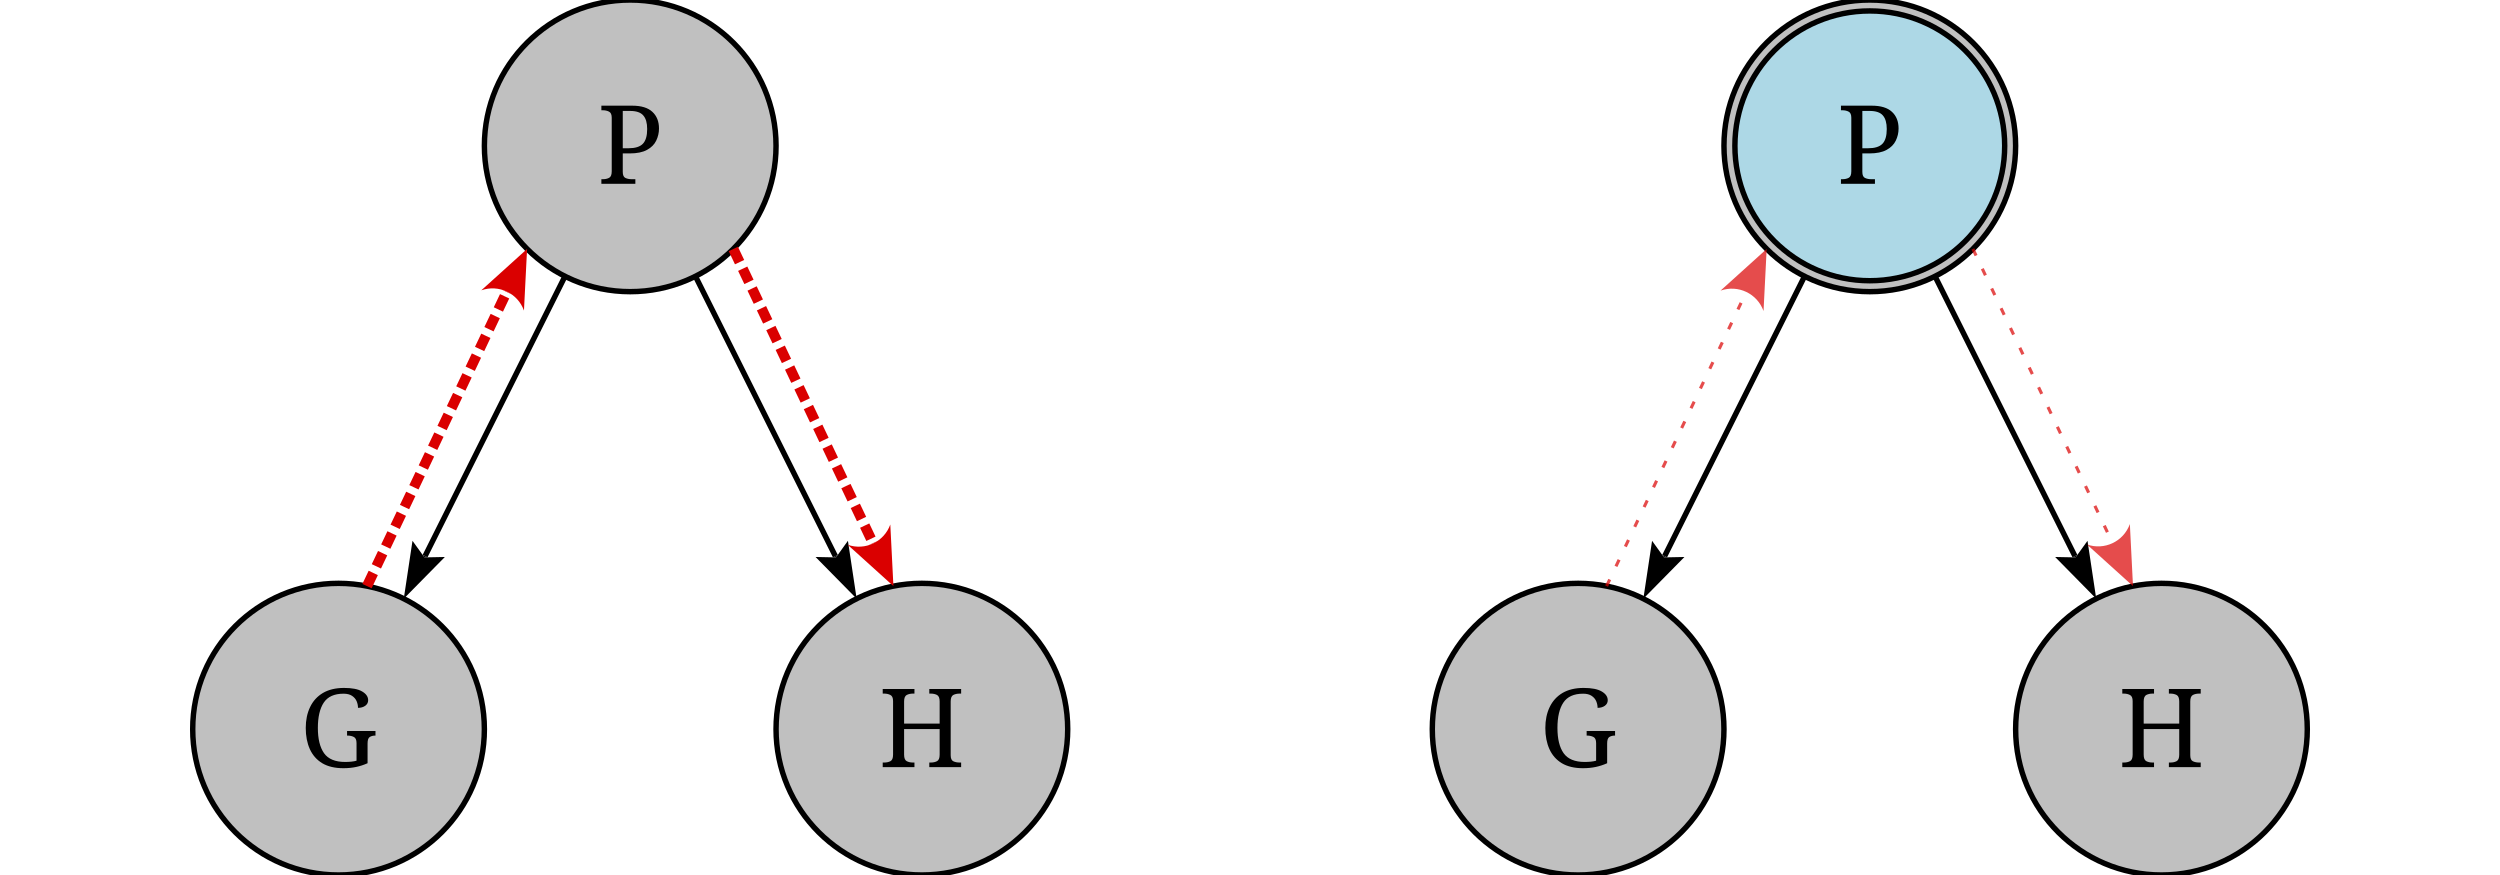
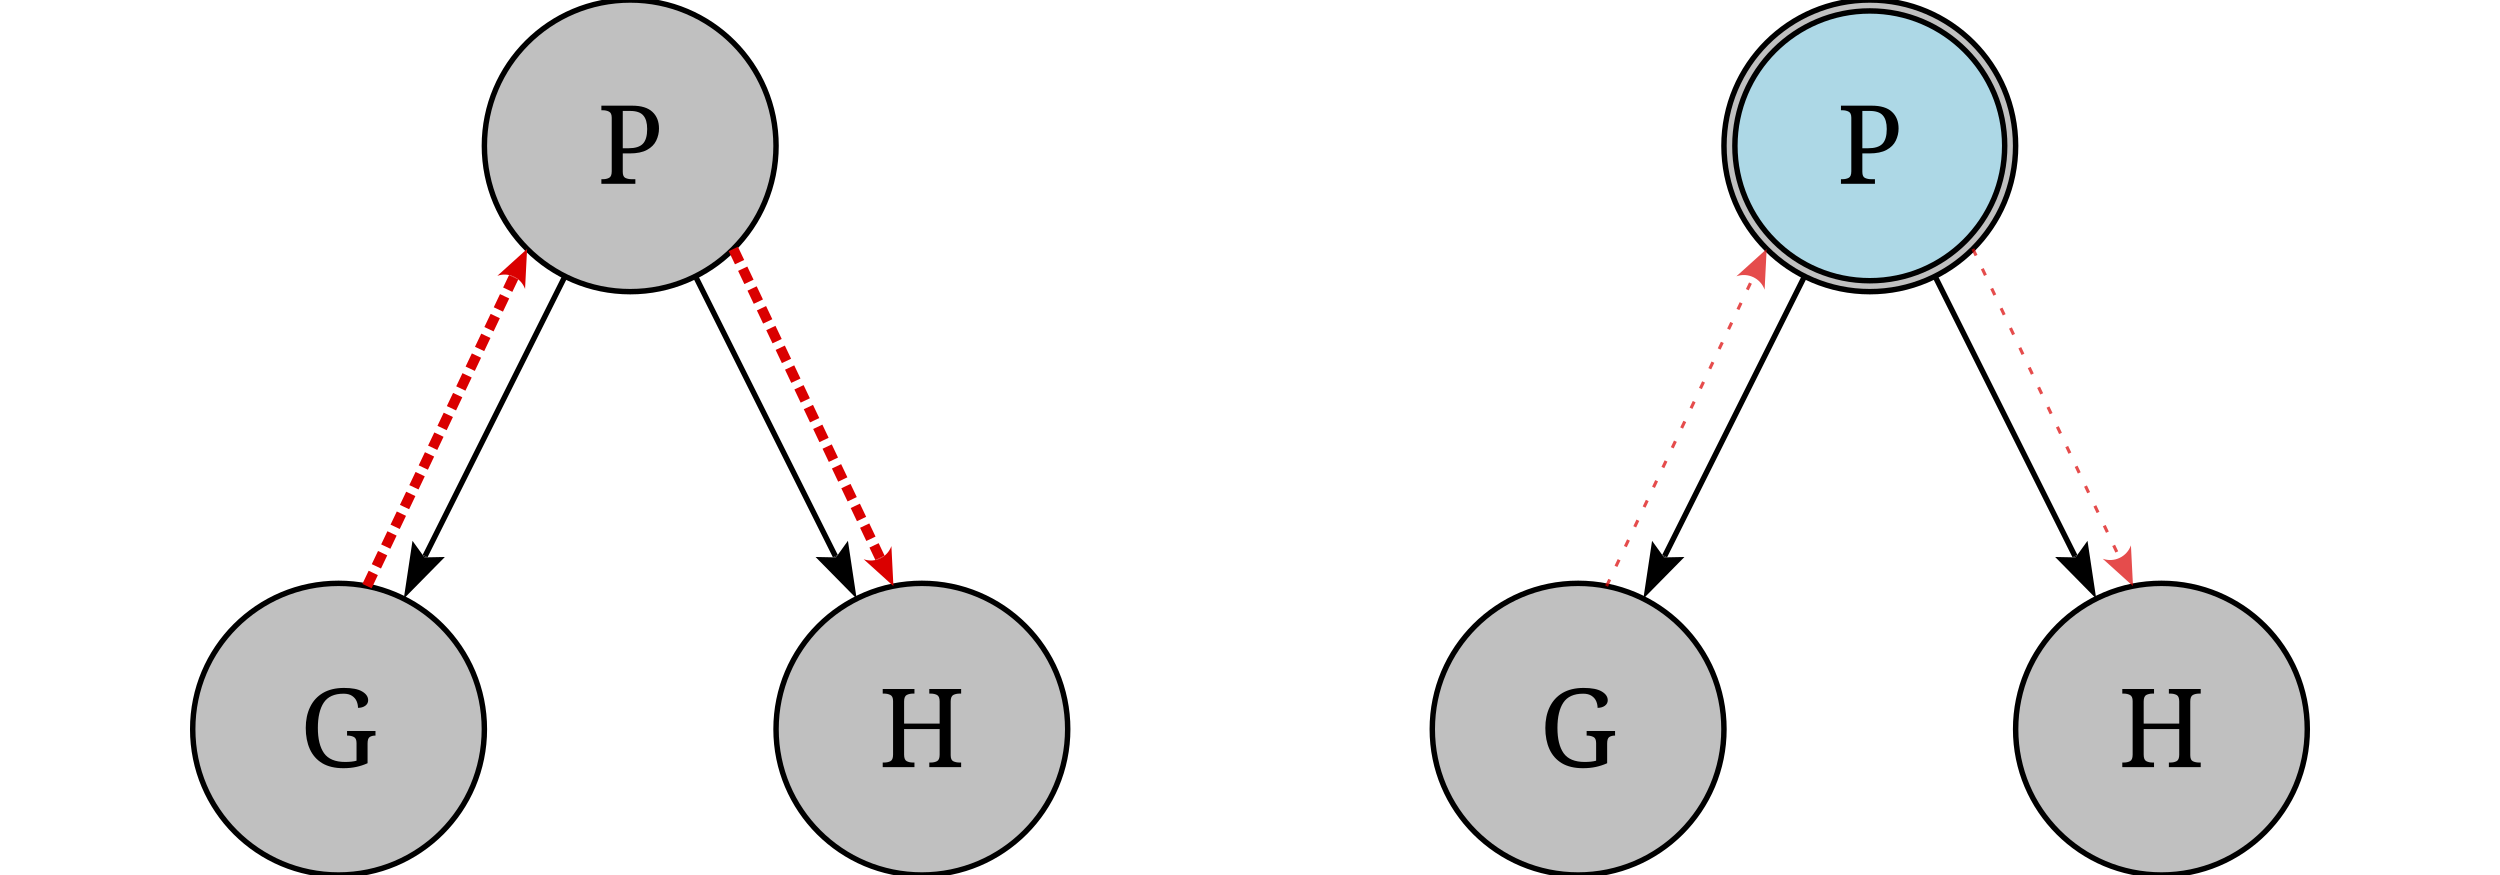
<svg xmlns="http://www.w3.org/2000/svg" height="140" stroke-opacity="1" viewBox="0.0 0.0 400.0 140.0" font-size="1" width="400" stroke="rgb(0,0,0)" version="1.1">
  <defs />
  <g stroke-linejoin="miter" stroke-opacity="1.0" fill-opacity="1.0" stroke="rgb(0,0,0)" stroke-width="0.871" fill="rgb(192,192,192)" stroke-linecap="butt" stroke-miterlimit="10.0">
    <path d="M 369.167,116.667 c 0,-12.887 -10.447,-23.333 -23.333 -23.333c -12.887,-0 -23.333,10.447 -23.333 23.333c -0,12.887 10.447,23.333 23.333 23.333c 12.887,0 23.333,-10.447 23.333 -23.333Z" />
  </g>
  <g stroke-linejoin="miter" stroke-opacity="1.0" fill-opacity="1.0" font-size="17.5px" stroke="rgb(0,0,0)" stroke-width="0.871" fill="rgb(0,0,0)" stroke-linecap="butt" font-family="serif" stroke-miterlimit="10.0">
    <text dominant-baseline="middle" transform="matrix(1,0,0,1,345.8333,116.6667)" stroke="none" text-anchor="middle">H</text>
  </g>
  <g stroke-linejoin="miter" stroke-opacity="1.0" fill-opacity="1.0" stroke="rgb(0,0,0)" stroke-width="0.871" fill="rgb(192,192,192)" stroke-linecap="butt" stroke-miterlimit="10.0">
    <path d="M 275.833,116.667 c 0,-12.887 -10.447,-23.333 -23.333 -23.333c -12.887,-0 -23.333,10.447 -23.333 23.333c -0,12.887 10.447,23.333 23.333 23.333c 12.887,0 23.333,-10.447 23.333 -23.333Z" />
  </g>
  <g stroke-linejoin="miter" stroke-opacity="1.0" fill-opacity="1.0" font-size="17.5px" stroke="rgb(0,0,0)" stroke-width="0.871" fill="rgb(0,0,0)" stroke-linecap="butt" font-family="serif" stroke-miterlimit="10.0">
    <text dominant-baseline="middle" transform="matrix(1,0,0,1,252.5,116.6667)" stroke="none" text-anchor="middle">G</text>
  </g>
  <g stroke-linejoin="miter" stroke-opacity="1.0" fill-opacity="1.0" stroke="rgb(0,0,0)" stroke-width="0.871" fill="rgb(192,192,192)" stroke-linecap="butt" stroke-miterlimit="10.0">
    <path d="M 322.5,23.333 c 0,-12.887 -10.447,-23.333 -23.333 -23.333c -12.887,-0 -23.333,10.447 -23.333 23.333c -0,12.887 10.447,23.333 23.333 23.333c 12.887,0 23.333,-10.447 23.333 -23.333Z" />
  </g>
  <g stroke-linejoin="miter" stroke-opacity="1.0" fill-opacity="1.0" stroke="rgb(0,0,0)" stroke-width="0.871" fill="rgb(173,216,230)" stroke-linecap="butt" stroke-miterlimit="10.0">
    <path d="M 320.75,23.333 c 0,-11.92 -9.663,-21.583 -21.583 -21.583c -11.92,-0 -21.583,9.663 -21.583 21.583c -0,11.92 9.663,21.583 21.583 21.583c 11.92,0 21.583,-9.663 21.583 -21.583Z" />
  </g>
  <g stroke-linejoin="miter" stroke-opacity="1.0" fill-opacity="1.0" font-size="17.5px" stroke="rgb(0,0,0)" stroke-width="0.871" fill="rgb(0,0,0)" stroke-linecap="butt" font-family="serif" stroke-miterlimit="10.0">
    <text dominant-baseline="middle" transform="matrix(1,0,0,1,299.1667,23.3333)" stroke="none" text-anchor="middle">P</text>
  </g>
  <g stroke-linejoin="miter" stroke-opacity="1.0" fill-opacity="0.0" stroke="rgb(0,0,0)" stroke-width="0.871" fill="rgb(0,0,0)" stroke-linecap="butt" stroke-miterlimit="10.0">
    <path d="M 288.729,44.208 l -22.386,44.771 " />
  </g>
  <g stroke-linejoin="miter" stroke-opacity="1.0" fill-opacity="1.0" stroke="rgb(0,0,0)" stroke-width="0.0" fill="rgb(0,0,0)" stroke-linecap="butt" stroke-miterlimit="10.0" />
  <g stroke-linejoin="miter" stroke-opacity="1.0" fill-opacity="1.0" stroke="rgb(0,0,0)" stroke-width="0.0" fill="rgb(0,0,0)" stroke-linecap="butt" stroke-miterlimit="10.0" />
  <g stroke-linejoin="miter" stroke-opacity="1.0" fill-opacity="1.0" stroke="rgb(0,0,0)" stroke-width="0.0" fill="rgb(0,0,0)" stroke-linecap="butt" stroke-miterlimit="10.0">
    <path d="M 262.937,95.792 l 6.574,-6.675 l -3.27,0.067 l -1.909,-2.656 Z" />
  </g>
  <g stroke-linejoin="miter" stroke-opacity="1.0" fill-opacity="1.0" stroke="rgb(0,0,0)" stroke-width="0.0" fill="rgb(0,0,0)" stroke-linecap="butt" stroke-miterlimit="10.0">
    <path d="M 266.241,89.184 l 0.102,-0.205 l 0.389,0.195 l -0.492,0.01 l 0.102,-0.205 l -0.389,-0.195 Z" />
  </g>
  <g stroke-linejoin="miter" stroke-opacity="1.0" fill-opacity="0.0" stroke="rgb(0,0,0)" stroke-width="0.871" fill="rgb(0,0,0)" stroke-linecap="butt" stroke-miterlimit="10.0">
    <path d="M 309.604,44.208 l 22.386,44.771 " />
  </g>
  <g stroke-linejoin="miter" stroke-opacity="1.0" fill-opacity="1.0" stroke="rgb(0,0,0)" stroke-width="0.0" fill="rgb(0,0,0)" stroke-linecap="butt" stroke-miterlimit="10.0" />
  <g stroke-linejoin="miter" stroke-opacity="1.0" fill-opacity="1.0" stroke="rgb(0,0,0)" stroke-width="0.0" fill="rgb(0,0,0)" stroke-linecap="butt" stroke-miterlimit="10.0" />
  <g stroke-linejoin="miter" stroke-opacity="1.0" fill-opacity="1.0" stroke="rgb(0,0,0)" stroke-width="0.0" fill="rgb(0,0,0)" stroke-linecap="butt" stroke-miterlimit="10.0">
    <path d="M 335.396,95.792 l -1.395,-9.265 l -1.909,2.656 l -3.27,-0.067 Z" />
  </g>
  <g stroke-linejoin="miter" stroke-opacity="1.0" fill-opacity="1.0" stroke="rgb(0,0,0)" stroke-width="0.0" fill="rgb(0,0,0)" stroke-linecap="butt" stroke-miterlimit="10.0">
    <path d="M 332.092,89.184 l -0.102,-0.205 l 0.389,-0.195 l -0.287,0.399 l -0.102,-0.205 l -0.389,0.195 Z" />
  </g>
  <g stroke-linejoin="miter" stroke-opacity="1.0" fill-opacity="0.0" opacity="0.7" stroke="rgb(218,0,0)" stroke-width="0.5" fill="rgb(0,0,0)" stroke-dashoffset="0.0" stroke-linecap="butt" stroke-miterlimit="10.0" stroke-dasharray="1.167,2.333">
-     <path d="M 257.053,93.777 l 22.347,-47.064 " />
+     <path d="M 257.053,93.777 l 23.467,-49.423 " />
  </g>
  <g stroke-linejoin="miter" stroke-opacity="1.0" fill-opacity="1.0" opacity="0.7" stroke="rgb(0,0,0)" stroke-width="0.0" fill="rgb(218,0,0)" stroke-linecap="butt" stroke-miterlimit="10.0" />
  <g stroke-linejoin="miter" stroke-opacity="1.0" fill-opacity="1.0" opacity="0.7" stroke="rgb(0,0,0)" stroke-width="0.0" fill="rgb(218,0,0)" stroke-linecap="butt" stroke-miterlimit="10.0" />
  <g stroke-linejoin="miter" stroke-opacity="1.0" fill-opacity="1.0" opacity="0.7" stroke="rgb(0,0,0)" stroke-width="0.0" fill="rgb(218,0,0)" stroke-linecap="butt" stroke-miterlimit="10.0">
-     <path d="M 282.668,39.833 l -7.379,6.667 c 2.8,-0.997 5.879,0.465 6.876 3.265l 0.503,-9.932 Z" />
+     <path d="M 282.668,39.833 l -4.844,4.377 c 1.838,-0.655 3.859,0.305 4.514 2.143l 0.33,-6.52 Z" />
  </g>
  <g stroke-linejoin="miter" stroke-opacity="1.0" fill-opacity="1.0" opacity="0.7" stroke="rgb(0,0,0)" stroke-width="0.0" fill="rgb(218,0,0)" stroke-linecap="butt" stroke-miterlimit="10.0">
-     <path d="M 279.626,46.821 c -0.147,-0.078 -0.298,-0.15 -0.452 -0.214Z" />
+     <path d="M 280.746,44.462 c -0.145,-0.082 -0.296,-0.154 -0.452 -0.214Z" />
  </g>
  <g stroke-linejoin="miter" stroke-opacity="1.0" fill-opacity="0.0" opacity="0.7" stroke="rgb(218,0,0)" stroke-width="0.5" fill="rgb(0,0,0)" stroke-dashoffset="0.0" stroke-linecap="butt" stroke-miterlimit="10.0" stroke-dasharray="1.167,2.333">
-     <path d="M 315.666,39.833 l 22.347,47.064 " />
+     <path d="M 315.666,39.833 l 23.467,49.423 " />
  </g>
  <g stroke-linejoin="miter" stroke-opacity="1.0" fill-opacity="1.0" opacity="0.7" stroke="rgb(0,0,0)" stroke-width="0.0" fill="rgb(218,0,0)" stroke-linecap="butt" stroke-miterlimit="10.0" />
  <g stroke-linejoin="miter" stroke-opacity="1.0" fill-opacity="1.0" opacity="0.7" stroke="rgb(0,0,0)" stroke-width="0.0" fill="rgb(218,0,0)" stroke-linecap="butt" stroke-miterlimit="10.0" />
  <g stroke-linejoin="miter" stroke-opacity="1.0" fill-opacity="1.0" opacity="0.7" stroke="rgb(0,0,0)" stroke-width="0.0" fill="rgb(218,0,0)" stroke-linecap="butt" stroke-miterlimit="10.0">
-     <path d="M 341.28,93.777 l -0.503,-9.932 c -0.997,2.8 -4.075,4.262 -6.876 3.265l 7.379,6.667 Z" />
+     <path d="M 341.28,93.777 l -0.33,-6.52 c -0.655,1.838 -2.675,2.798 -4.514 2.143l 4.844,4.377 Z" />
  </g>
  <g stroke-linejoin="miter" stroke-opacity="1.0" fill-opacity="1.0" opacity="0.7" stroke="rgb(0,0,0)" stroke-width="0.0" fill="rgb(218,0,0)" stroke-linecap="butt" stroke-miterlimit="10.0">
-     <path d="M 337.787,87.004 c 0.154,-0.065 0.304,-0.136 0.452 -0.214Z" />
+     <path d="M 338.907,89.363 c 0.155,-0.061 0.306,-0.132 0.452 -0.214Z" />
  </g>
  <g stroke-linejoin="miter" stroke-opacity="1.0" fill-opacity="1.0" stroke="rgb(0,0,0)" stroke-width="0.871" fill="rgb(192,192,192)" stroke-linecap="butt" stroke-miterlimit="10.0">
    <path d="M 170.833,116.667 c 0,-12.887 -10.447,-23.333 -23.333 -23.333c -12.887,-0 -23.333,10.447 -23.333 23.333c -0,12.887 10.447,23.333 23.333 23.333c 12.887,0 23.333,-10.447 23.333 -23.333Z" />
  </g>
  <g stroke-linejoin="miter" stroke-opacity="1.0" fill-opacity="1.0" font-size="17.5px" stroke="rgb(0,0,0)" stroke-width="0.871" fill="rgb(0,0,0)" stroke-linecap="butt" font-family="serif" stroke-miterlimit="10.0">
    <text dominant-baseline="middle" transform="matrix(1,0,0,1,147.5,116.6667)" stroke="none" text-anchor="middle">H</text>
  </g>
  <g stroke-linejoin="miter" stroke-opacity="1.0" fill-opacity="1.0" stroke="rgb(0,0,0)" stroke-width="0.871" fill="rgb(192,192,192)" stroke-linecap="butt" stroke-miterlimit="10.0">
    <path d="M 77.5,116.667 c 0,-12.887 -10.447,-23.333 -23.333 -23.333c -12.887,-0 -23.333,10.447 -23.333 23.333c -0,12.887 10.447,23.333 23.333 23.333c 12.887,0 23.333,-10.447 23.333 -23.333Z" />
  </g>
  <g stroke-linejoin="miter" stroke-opacity="1.0" fill-opacity="1.0" font-size="17.5px" stroke="rgb(0,0,0)" stroke-width="0.871" fill="rgb(0,0,0)" stroke-linecap="butt" font-family="serif" stroke-miterlimit="10.0">
    <text dominant-baseline="middle" transform="matrix(1,0,0,1,54.1667,116.6667)" stroke="none" text-anchor="middle">G</text>
  </g>
  <g stroke-linejoin="miter" stroke-opacity="1.0" fill-opacity="1.0" stroke="rgb(0,0,0)" stroke-width="0.871" fill="rgb(192,192,192)" stroke-linecap="butt" stroke-miterlimit="10.0">
    <path d="M 124.167,23.333 c 0,-12.887 -10.447,-23.333 -23.333 -23.333c -12.887,-0 -23.333,10.447 -23.333 23.333c -0,12.887 10.447,23.333 23.333 23.333c 12.887,0 23.333,-10.447 23.333 -23.333Z" />
  </g>
  <g stroke-linejoin="miter" stroke-opacity="1.0" fill-opacity="1.0" font-size="17.5px" stroke="rgb(0,0,0)" stroke-width="0.871" fill="rgb(0,0,0)" stroke-linecap="butt" font-family="serif" stroke-miterlimit="10.0">
    <text dominant-baseline="middle" transform="matrix(1,0,0,1,100.8333,23.3333)" stroke="none" text-anchor="middle">P</text>
  </g>
  <g stroke-linejoin="miter" stroke-opacity="1.0" fill-opacity="0.0" stroke="rgb(0,0,0)" stroke-width="0.871" fill="rgb(0,0,0)" stroke-linecap="butt" stroke-miterlimit="10.0">
    <path d="M 90.396,44.208 l -22.386,44.771 " />
  </g>
  <g stroke-linejoin="miter" stroke-opacity="1.0" fill-opacity="1.0" stroke="rgb(0,0,0)" stroke-width="0.0" fill="rgb(0,0,0)" stroke-linecap="butt" stroke-miterlimit="10.0" />
  <g stroke-linejoin="miter" stroke-opacity="1.0" fill-opacity="1.0" stroke="rgb(0,0,0)" stroke-width="0.0" fill="rgb(0,0,0)" stroke-linecap="butt" stroke-miterlimit="10.0" />
  <g stroke-linejoin="miter" stroke-opacity="1.0" fill-opacity="1.0" stroke="rgb(0,0,0)" stroke-width="0.0" fill="rgb(0,0,0)" stroke-linecap="butt" stroke-miterlimit="10.0">
    <path d="M 64.604,95.792 l 6.574,-6.675 l -3.27,0.067 l -1.909,-2.656 Z" />
  </g>
  <g stroke-linejoin="miter" stroke-opacity="1.0" fill-opacity="1.0" stroke="rgb(0,0,0)" stroke-width="0.0" fill="rgb(0,0,0)" stroke-linecap="butt" stroke-miterlimit="10.0">
    <path d="M 67.908,89.184 l 0.102,-0.205 l 0.389,0.195 l -0.492,0.01 l 0.102,-0.205 l -0.389,-0.195 Z" />
  </g>
  <g stroke-linejoin="miter" stroke-opacity="1.0" fill-opacity="0.0" stroke="rgb(0,0,0)" stroke-width="0.871" fill="rgb(0,0,0)" stroke-linecap="butt" stroke-miterlimit="10.0">
    <path d="M 111.271,44.208 l 22.386,44.771 " />
  </g>
  <g stroke-linejoin="miter" stroke-opacity="1.0" fill-opacity="1.0" stroke="rgb(0,0,0)" stroke-width="0.0" fill="rgb(0,0,0)" stroke-linecap="butt" stroke-miterlimit="10.0" />
  <g stroke-linejoin="miter" stroke-opacity="1.0" fill-opacity="1.0" stroke="rgb(0,0,0)" stroke-width="0.0" fill="rgb(0,0,0)" stroke-linecap="butt" stroke-miterlimit="10.0" />
  <g stroke-linejoin="miter" stroke-opacity="1.0" fill-opacity="1.0" stroke="rgb(0,0,0)" stroke-width="0.0" fill="rgb(0,0,0)" stroke-linecap="butt" stroke-miterlimit="10.0">
    <path d="M 137.063,95.792 l -1.395,-9.265 l -1.909,2.656 l -3.27,-0.067 Z" />
  </g>
  <g stroke-linejoin="miter" stroke-opacity="1.0" fill-opacity="1.0" stroke="rgb(0,0,0)" stroke-width="0.0" fill="rgb(0,0,0)" stroke-linecap="butt" stroke-miterlimit="10.0">
    <path d="M 133.758,89.184 l -0.102,-0.205 l 0.389,-0.195 l -0.287,0.399 l -0.102,-0.205 l -0.389,0.195 Z" />
  </g>
  <g stroke-linejoin="miter" stroke-opacity="1.0" fill-opacity="0.0" stroke="rgb(218,0,0)" stroke-width="1.632" fill="rgb(0,0,0)" stroke-dashoffset="0.0" stroke-linecap="butt" stroke-miterlimit="10.0" stroke-dasharray="2.333,1.167">
-     <path d="M 58.72,93.777 l 22.347,-47.064 " />
+     <path d="M 58.72,93.777 l 23.467,-49.423 " />
  </g>
  <g stroke-linejoin="miter" stroke-opacity="1.0" fill-opacity="1.0" stroke="rgb(0,0,0)" stroke-width="0.0" fill="rgb(218,0,0)" stroke-linecap="butt" stroke-miterlimit="10.0" />
  <g stroke-linejoin="miter" stroke-opacity="1.0" fill-opacity="1.0" stroke="rgb(0,0,0)" stroke-width="0.0" fill="rgb(218,0,0)" stroke-linecap="butt" stroke-miterlimit="10.0" />
  <g stroke-linejoin="miter" stroke-opacity="1.0" fill-opacity="1.0" stroke="rgb(0,0,0)" stroke-width="0.0" fill="rgb(218,0,0)" stroke-linecap="butt" stroke-miterlimit="10.0">
-     <path d="M 84.334,39.833 l -7.324,6.618 c 2.779,-0.99 5.835,0.461 6.824 3.24l 0.499,-9.858 Z" />
+     <path d="M 84.334,39.833 l -4.758,4.3 c 1.806,-0.643 3.791,0.3 4.434 2.105l 0.324,-6.405 Z" />
  </g>
  <g stroke-linejoin="miter" stroke-opacity="1.0" fill-opacity="1.0" stroke="rgb(0,0,0)" stroke-width="0.0" fill="rgb(218,0,0)" stroke-linecap="butt" stroke-miterlimit="10.0">
-     <path d="M 81.804,47.064 c -0.453,-0.307 -0.95,-0.544 -1.474 -0.7Z" />
+     <path d="M 82.924,44.704 c -0.429,-0.347 -0.934,-0.587 -1.474 -0.7Z" />
  </g>
  <g stroke-linejoin="miter" stroke-opacity="1.0" fill-opacity="0.0" stroke="rgb(218,0,0)" stroke-width="1.632" fill="rgb(0,0,0)" stroke-dashoffset="0.0" stroke-linecap="butt" stroke-miterlimit="10.0" stroke-dasharray="2.333,1.167">
-     <path d="M 117.332,39.833 l 22.347,47.064 " />
+     <path d="M 117.332,39.833 l 23.467,49.423 " />
  </g>
  <g stroke-linejoin="miter" stroke-opacity="1.0" fill-opacity="1.0" stroke="rgb(0,0,0)" stroke-width="0.0" fill="rgb(218,0,0)" stroke-linecap="butt" stroke-miterlimit="10.0" />
  <g stroke-linejoin="miter" stroke-opacity="1.0" fill-opacity="1.0" stroke="rgb(0,0,0)" stroke-width="0.0" fill="rgb(218,0,0)" stroke-linecap="butt" stroke-miterlimit="10.0" />
  <g stroke-linejoin="miter" stroke-opacity="1.0" fill-opacity="1.0" stroke="rgb(0,0,0)" stroke-width="0.0" fill="rgb(218,0,0)" stroke-linecap="butt" stroke-miterlimit="10.0">
-     <path d="M 142.947,93.777 l -0.499,-9.858 c -0.99,2.779 -4.045,4.23 -6.824 3.24l 7.324,6.618 Z" />
+     <path d="M 142.947,93.777 l -0.324,-6.405 c -0.643,1.806 -2.628,2.748 -4.434 2.105l 4.758,4.3 Z" />
  </g>
  <g stroke-linejoin="miter" stroke-opacity="1.0" fill-opacity="1.0" stroke="rgb(0,0,0)" stroke-width="0.0" fill="rgb(218,0,0)" stroke-linecap="butt" stroke-miterlimit="10.0">
-     <path d="M 138.942,87.246 c 0.524,-0.157 1.022,-0.393 1.474 -0.7Z" />
+     <path d="M 140.063,89.606 c 0.54,-0.113 1.046,-0.353 1.474 -0.7Z" />
  </g>
</svg>
